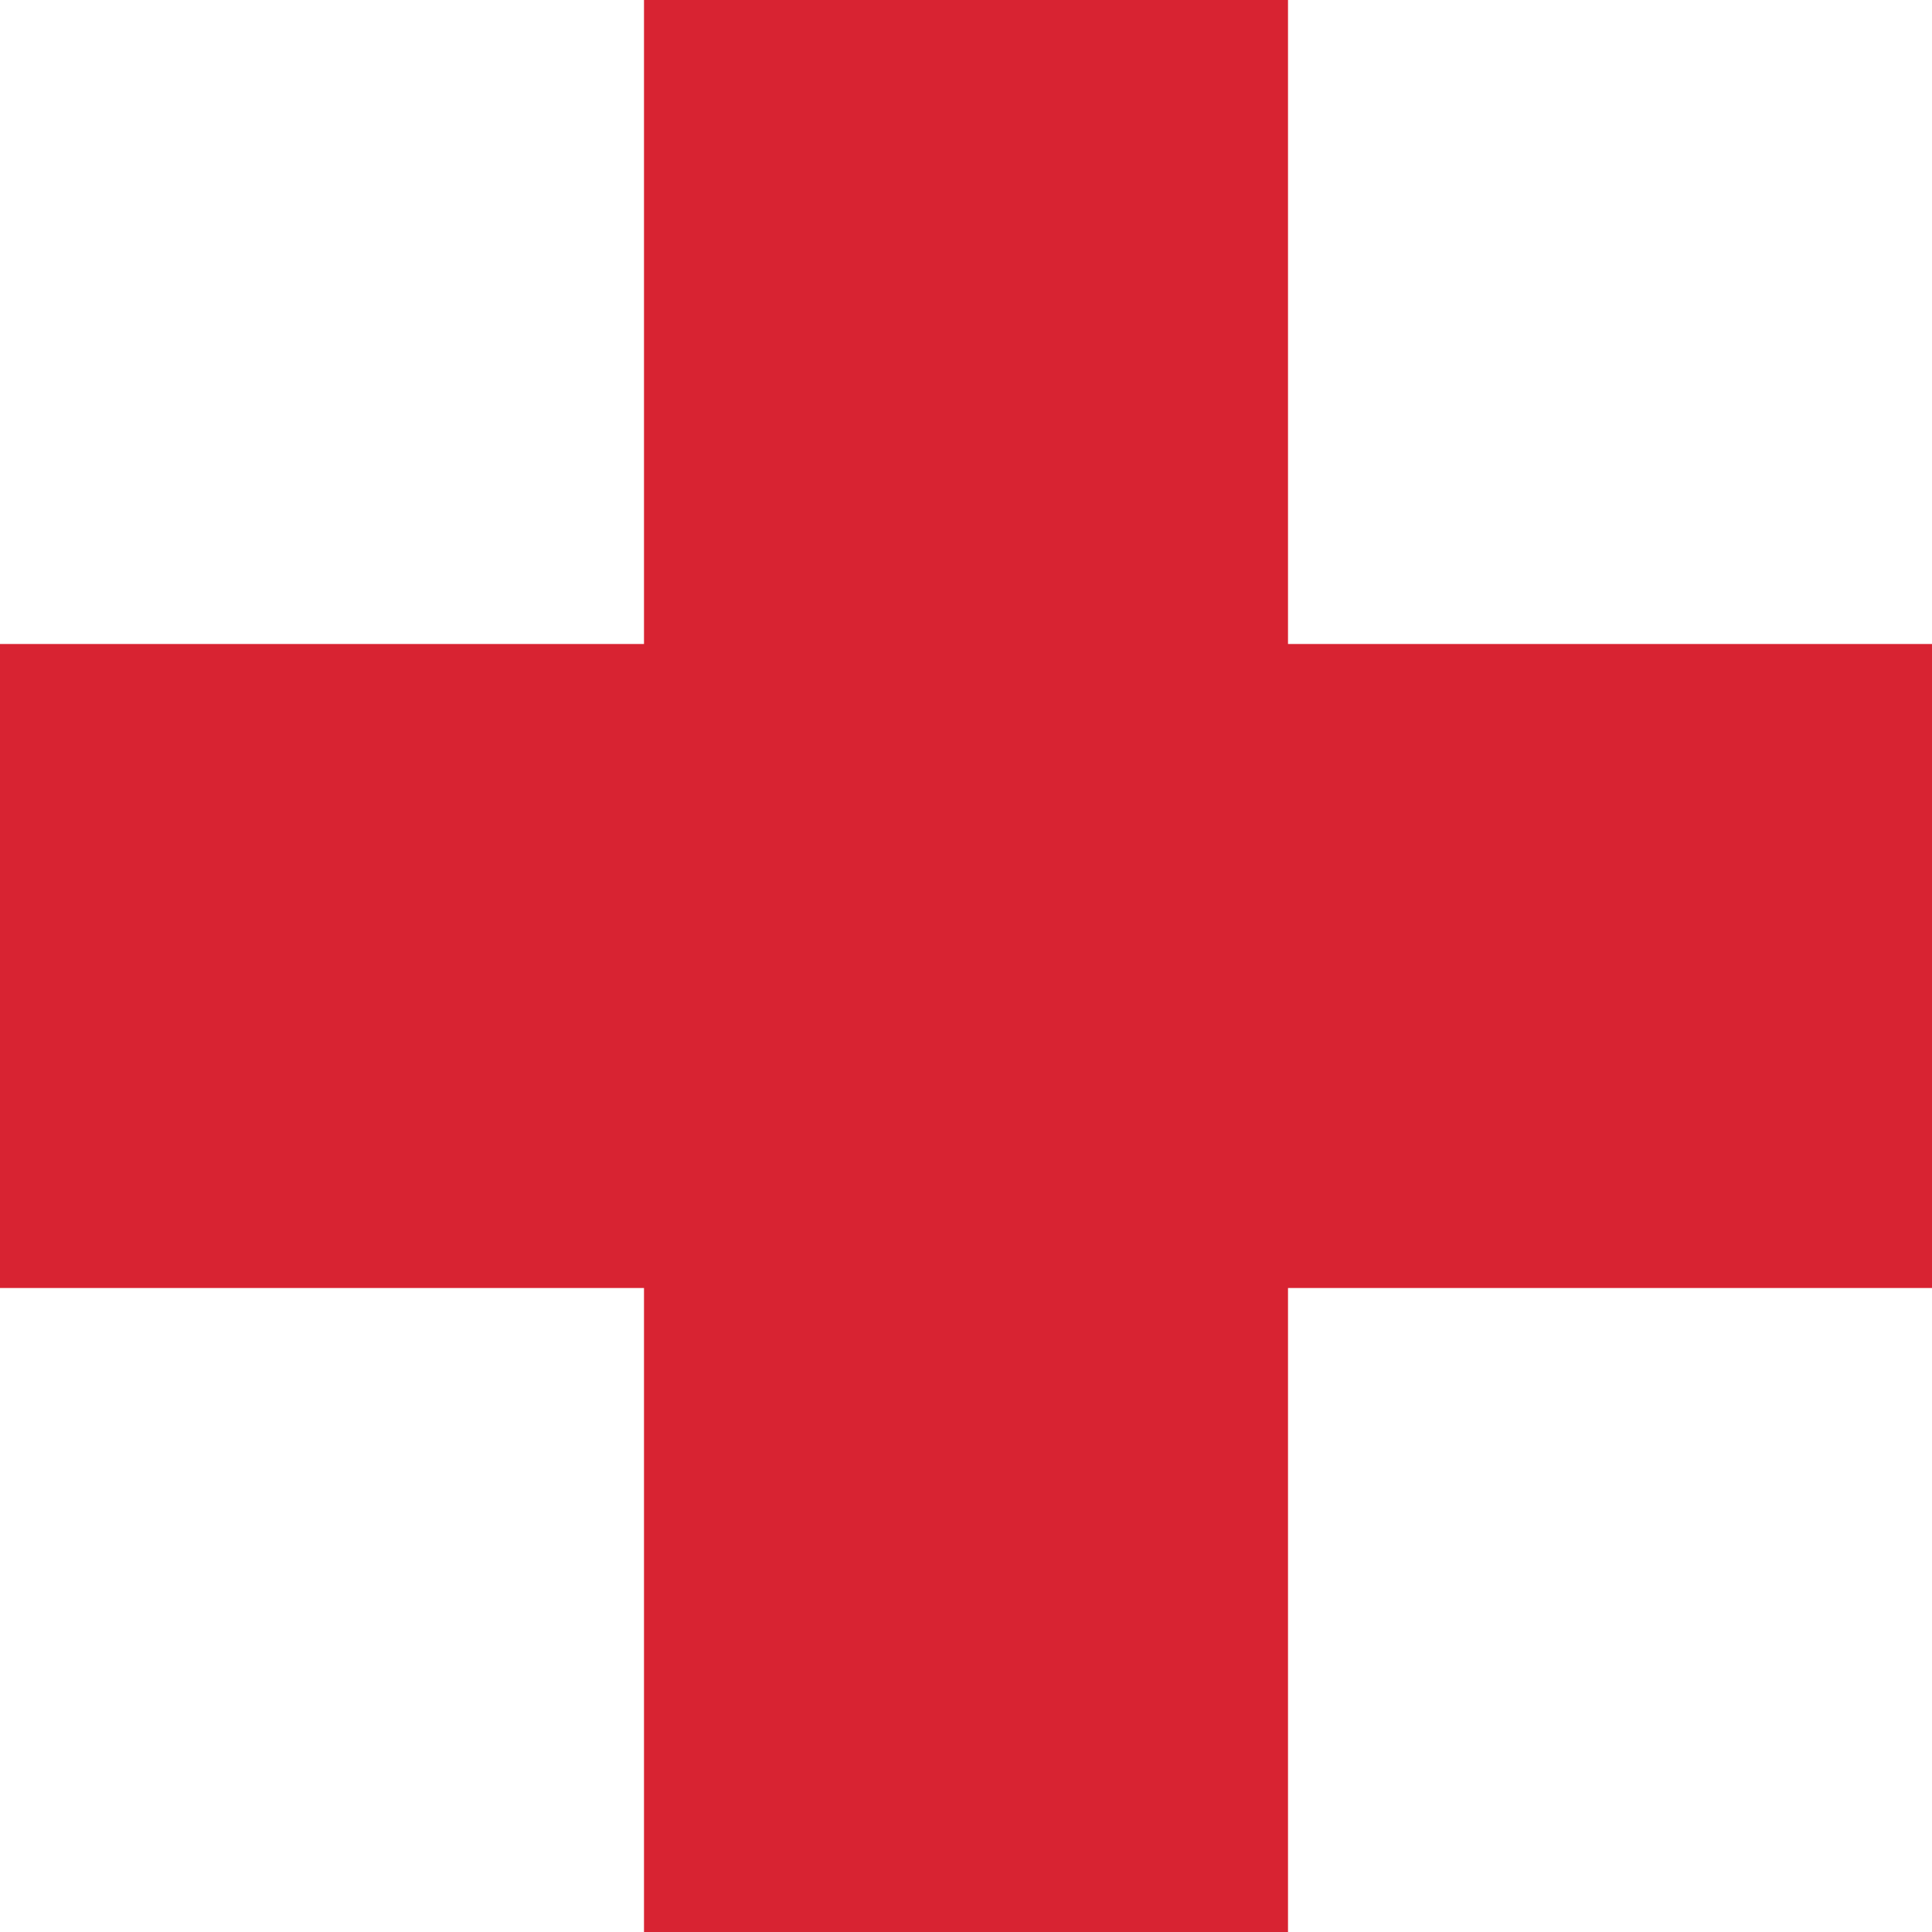
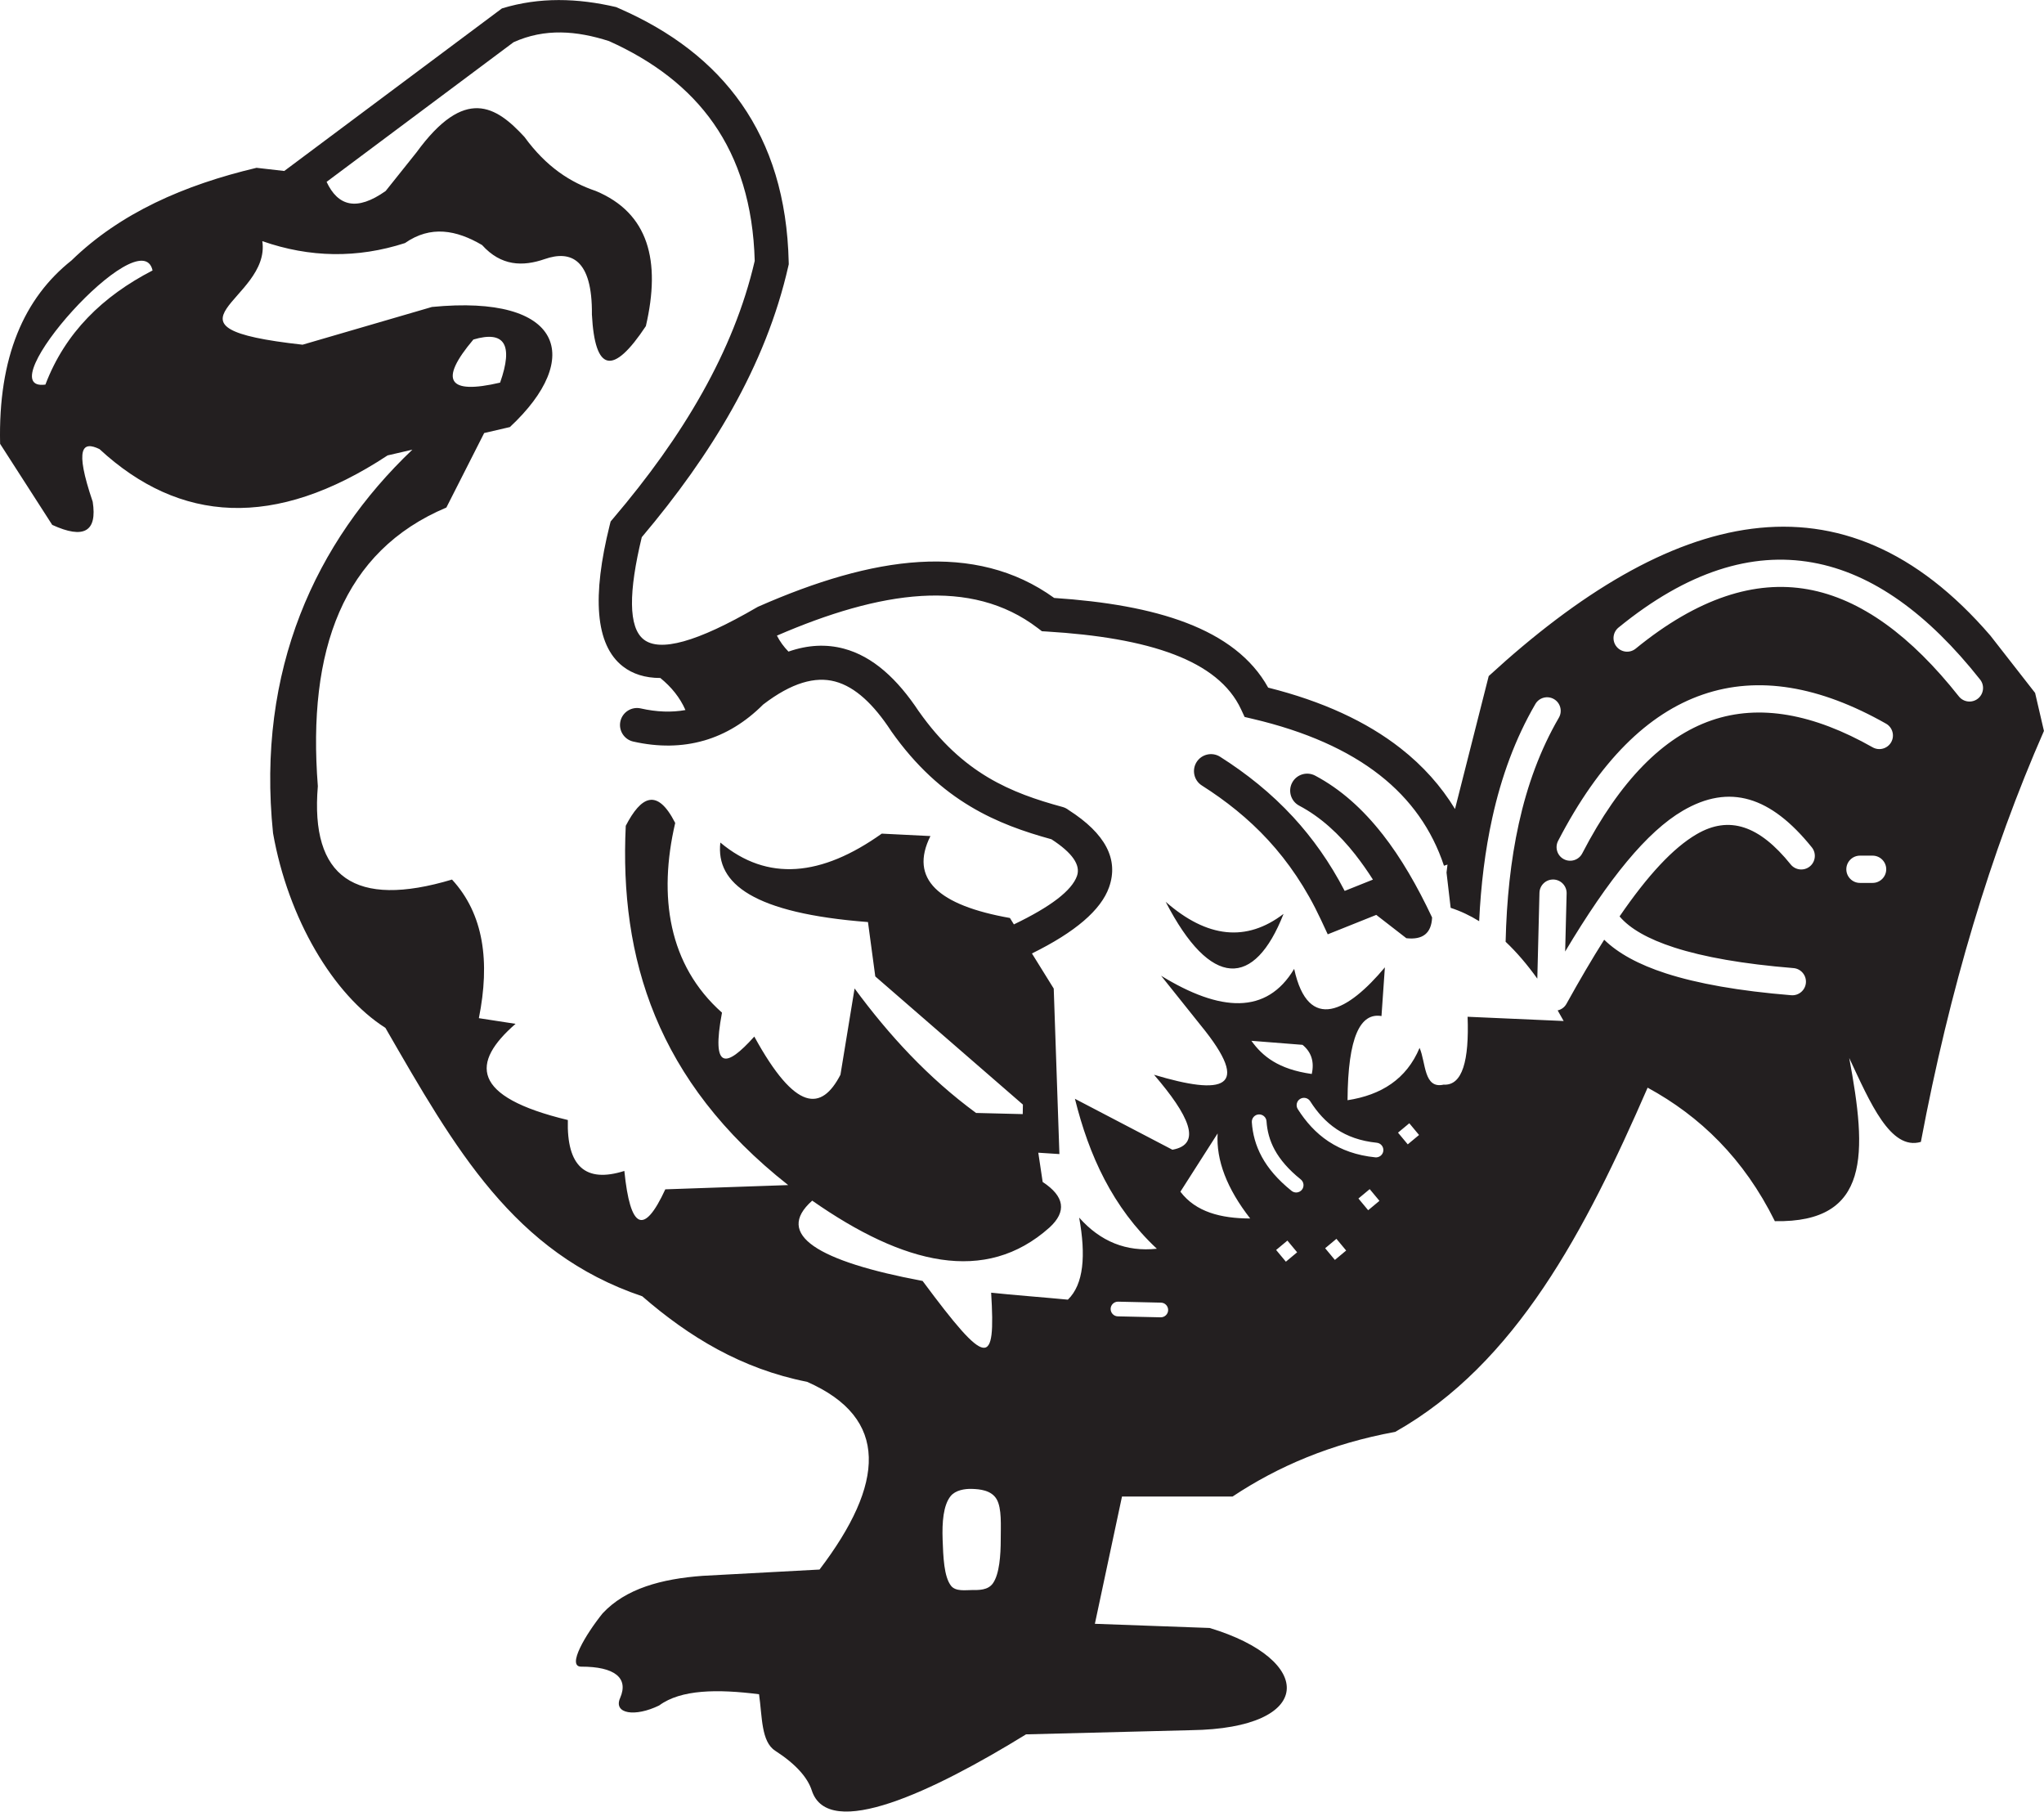
- <svg xmlns="http://www.w3.org/2000/svg" width="72px" height="72px" viewBox="0 0 72 72" version="1.1">
-   <defs />
-   <g id="Page-1" stroke="none" stroke-width="1" fill="none" fill-rule="evenodd">
-     <g id="Artboard-1" transform="translate(-481, -423)" fill="#D82332">
-       <path d="M529,447 L529,423 L505,423 L505,447 L481,447 L481,471 L505,471 L505,495 L529,495 L529,471 L553,471 L553,447 L529,447 Z" id="Combined-Shape" />
+ <svg xmlns="http://www.w3.org/2000/svg" viewBox="0 0 213.213 188.947" height="188.947" width="213.213" xml:space="preserve" id="svg2" version="1.1">
+   <defs id="defs6" />
+   <g transform="matrix(1.333333,0,0,-1.333333,0,188.9467)" id="g10">
+     <g transform="scale(0.1)" id="g12">
+       <path id="path14" style="fill:#231f20;fill-opacity:1;fill-rule:evenodd;stroke:none" d="m 1279.65,909.699 c -4.55,-3.699 -11.25,-3.004 -14.95,1.543 -3.71,4.547 -3.01,11.258 1.53,14.957 53.8,43.879 104.2,59.356 151.74,50.875 47.14,-8.398 90.67,-40.414 131.16,-91.578 3.63,-4.594 2.84,-11.273 -1.75,-14.902 -4.59,-3.621 -11.27,-2.836 -14.9,1.754 -37.22,47.043 -76.48,76.34 -118.17,83.754 -41.36,7.375 -86.07,-6.75 -134.66,-46.403 z m -41.79,-160.148 c -2.67,-5.211 -9.11,-7.266 -14.32,-4.59 -5.22,2.676 -7.27,9.109 -4.6,14.32 32.27,62.285 70.22,99.77 113.31,114.535 43.5,14.914 91.41,6.575 143.29,-22.816 5.09,-2.887 6.88,-9.398 4,-14.488 -2.89,-5.098 -9.4,-6.895 -14.49,-4.008 -46.38,26.277 -88.5,33.969 -125.88,21.156 -37.82,-12.969 -71.73,-47.019 -101.31,-104.109 z M 760.172,252.41 c 6.254,-0.172 15.43,-0.961 19.555,-8.109 4.121,-7.16 3.183,-20.539 3.183,-31.449 0,-12.282 -1.023,-26.961 -6.055,-34.223 -3.929,-5.629 -11.195,-5.348 -16.683,-5.348 -4.895,0 -12.496,-1.25 -16.106,3.289 -5.625,7.121 -6.136,22.821 -6.621,36.282 -0.468,13.328 0.485,26.73 6.254,33.898 3.778,4.672 11.047,5.809 16.473,5.66 z m 163.297,232.481 29.129,45.586 c -1.25,-20.957 7.226,-43.133 25.488,-66.543 -23.008,0.058 -42.59,5.089 -54.617,20.957 z m 55.886,54.336 c -0.195,3.156 2.208,5.918 5.372,6.113 3.156,0.195 5.918,-2.207 6.113,-5.36 0.5,-7.492 2.402,-15 6.457,-22.421 4.163,-7.59 10.663,-15.293 20.353,-23.079 2.46,-1.972 2.85,-5.605 0.88,-8.066 -1.99,-2.461 -5.61,-2.851 -8.07,-0.879 -10.929,8.77 -18.382,17.649 -23.226,26.524 -4.961,9.082 -7.273,18.164 -7.879,27.168 z M 1015.3,549.5 c -1.69,2.676 -0.91,6.242 1.77,7.93 2.68,1.691 6.24,0.91 7.94,-1.766 5.5,-8.664 12.14,-16.164 20.58,-21.789 l 0.08,-0.078 c 8.37,-5.555 18.64,-9.305 31.42,-10.606 3.14,-0.3 5.46,-3.125 5.15,-6.269 -0.3,-3.145 -3.13,-5.457 -6.27,-5.156 -14.64,1.484 -26.47,5.812 -36.26,12.226 l -0.5,0.305 c -9.86,6.57 -17.59,15.262 -23.91,25.203 z m -36.284,53.43 c 8.64,-12.063 21.104,-22.258 47.224,-25.95 2.12,9.512 -0.28,17.122 -7.21,22.793 l -40.014,3.157 z M 874.52,387.379 c -3.153,0.051 -5.672,2.703 -5.633,5.851 0.051,3.168 2.695,5.692 5.847,5.641 l 33.52,-0.762 c 3.152,-0.031 5.684,-2.679 5.633,-5.847 -0.047,-3.153 -2.688,-5.672 -5.852,-5.633 l -33.515,0.75 z m 228.03,151.047 7.62,-9.16 -8.83,-7.344 -7.62,9.16 8.83,7.344 z m -30.98,-51.524 7.62,-9.16 -8.82,-7.344 -7.62,9.161 8.82,7.343 z m -26.03,-38.875 7.61,-9.16 -8.82,-7.344 -7.61,9.149 8.82,7.355 z m -38.35,-1.379 7.61,-9.16 -8.81,-7.343 -7.623,9.16 8.823,7.343 z M 911.953,711.66 c 35.227,-68.254 69.387,-67.597 92.217,-9.445 -28.982,-22.137 -59.717,-19.004 -92.217,9.445 z m 28.32,90.977 c -6.203,3.926 -8.039,12.176 -4.113,18.367 3.93,6.195 12.18,8.039 18.371,4.113 20.449,-12.98 39.766,-28.273 57.229,-47.219 14.99,-16.3 28.58,-35.281 40.23,-57.718 l 21.9,8.765 0.2,0.086 c -4.3,6.774 -8.84,13.223 -13.53,19.211 v 0.043 c -12.9,16.449 -27.44,29.75 -44.1,38.559 -6.5,3.414 -9,11.465 -5.58,17.965 3.42,6.5 11.46,8.988 17.97,5.578 20.14,-10.672 37.48,-26.383 52.63,-45.727 l 0.02,0.016 c 14.69,-18.719 27.43,-40.946 38.88,-65.281 -0.55,-12.278 -7.25,-17.668 -20.15,-16.204 l -23.52,18.235 -26.27,-10.52 -11.7,-4.676 -5.32,11.407 c -11.6,24.883 -25.6,45.238 -41.24,62.25 -15.696,17.031 -33.242,30.902 -51.907,42.75 z m -423.671,84.101 c -11.907,0.008 -21.653,3.125 -29.297,9.063 -21.836,16.98 -24.075,55.137 -10.336,110.409 l 0.758,2.97 2.054,2.44 c 26.989,31.71 50.707,64.41 69.789,98.47 18.539,33.09 32.641,67.31 40.875,102.93 -1.211,43.86 -12.453,79.27 -32.093,107.43 -19.372,27.81 -47.204,48.91 -81.883,64.5 -25.262,8.11 -50.239,10.21 -74.715,-0.89 L 255.508,1274.84 c 8.824,-18.9 23.445,-23.27 46.222,-7.13 l 24.125,30.21 c 37.762,51.78 62.133,36.29 84.434,12.07 17.211,-23.66 36.149,-35.63 55.805,-42.28 41.34,-17.24 51.062,-54.58 39.195,-105.69 -25.797,-38.97 -39.851,-35.95 -42.219,9.07 0.438,43.27 -16.437,50.45 -36.824,43.38 -17.344,-6.03 -34.254,-5.54 -49.121,10.96 -20.129,11.8 -40.223,15.54 -60.316,1.52 -37.168,-12 -74.387,-11.49 -111.59,1.51 6.969,-46.34 -92.067,-67.36 31.504,-81 l 101.207,29.52 c 102.55,9.99 118.894,-39.96 60.98,-93.95 l -20.121,-4.67 -29.574,-58.28 C 268.27,985.961 240.352,908.77 248.66,802.105 c -6.027,-71.441 28.981,-95.769 104.969,-73.042 24.945,-27.122 29.828,-64.336 21.004,-108.43 l 28.722,-4.422 c -34.917,-30.371 -35.191,-56.953 40.887,-75.246 -0.965,-36.199 13.746,-49.473 44.211,-39.832 4.621,-45.86 15.309,-50.637 32.043,-14.387 l 96.129,3.32 c -103.168,81.27 -132.023,177.727 -127.07,281.047 11.906,22.985 24.511,30.086 38.683,2.223 -13.375,-57.324 -5.332,-111.16 36.598,-148.375 -8.551,-45.559 3.394,-43.125 25.277,-18.711 32.453,-59.289 52.692,-58.273 67.403,-29.875 l 11.058,67.5 c 26.946,-36.602 57.602,-69.902 95.031,-97.383 l 36.516,-0.906 0.137,7.449 -115.496,100.266 -5.715,42.519 c -89.434,6.875 -119.168,29.981 -115.496,62.196 36.847,-30.856 79.254,-26.504 126.285,6.976 l 38.078,-1.902 c -16.805,-33.574 6.191,-54.18 62.188,-64.086 l 3.101,-5.012 c 28.84,13.828 45.32,26.477 49.363,37.899 3.008,8.519 -3.621,18.089 -19.968,28.687 -21.254,5.852 -42.496,13.137 -63.453,25.692 -21.606,12.918 -42.52,31.308 -62.04,59.046 l 0.028,0.02 -0.242,0.348 c -13.219,20.062 -27.575,34.086 -43.649,38.328 -15.429,4.07 -33.804,-0.86 -56.195,-18.028 -13.887,-13.894 -29.328,-23.293 -46.266,-28.191 v 0.02 l -0.062,-0.02 c -17.149,-4.938 -35.625,-5.211 -55.297,-0.781 -7.152,1.601 -11.652,8.73 -10.051,15.879 1.602,7.14 8.731,11.648 15.879,10.047 12.512,-2.825 24.176,-3.223 34.996,-1.27 -4.336,9.883 -11.047,18.07 -19.644,25.07 z m 615.828,-145.949 -2.76,-0.906 c -9.34,28.148 -25.99,51.883 -50.27,70.906 -24.85,19.481 -57.89,34.242 -99.388,43.984 l -6.301,1.485 -2.754,5.91 c -9.055,19.535 -27.305,33.328 -52.18,42.879 -26.621,10.23 -60.808,15.656 -99.629,18.027 l -4.031,0.242 -3.254,2.481 c -26.14,19.953 -56.965,27.16 -91.109,25.109 -34.543,-2.086 -72.652,-13.597 -112.934,-31.019 2.313,-4.551 5.305,-8.688 9.035,-12.496 15.368,5.363 29.708,5.89 43.157,2.343 23.011,-6.078 42.172,-23.964 58.836,-49.14 l 0.015,0.015 c 17.149,-24.371 35.278,-40.386 53.91,-51.523 18.719,-11.211 38.504,-17.813 58.504,-23.238 1.797,-0.489 3.418,-1.348 4.797,-2.43 28.797,-18.426 39.297,-38.551 31.582,-60.383 -6.316,-17.832 -26.472,-35.097 -60.336,-51.777 l 17.055,-27.469 4.441,-129.465 -16.519,1.074 3.426,-22.89 c 17.175,-11.289 18.945,-23.164 5.34,-35.633 C 770.824,412 706.938,427.91 635.426,477.898 c -29.946,-26.55 4.551,-47.507 86.367,-62.828 50.859,-68.48 57.176,-67.711 53.621,-9.172 14.422,-1.597 43.902,-3.886 60.024,-5.457 12.394,11.981 14.203,34.481 8.839,64.176 16.668,-18.789 36.922,-26.902 60.774,-24.344 -34.692,32.442 -53.117,73.036 -64.094,117.293 l 76.262,-39.843 c 23.836,4.25 12.676,27.199 -14.375,58.652 53.609,-16.121 77.586,-11.512 36.465,38.73 l -30.942,38.723 c 46.328,-28.39 82.578,-30.637 104.113,5.371 11.05,-50.683 42.33,-33.058 70.96,1.192 l -2.65,-38.106 c -16.41,2.793 -26.28,-15.851 -26.56,-65.832 26.31,4.063 46.1,16.438 56.36,40.938 5,-11.473 3.15,-32.266 18.79,-28.758 14.8,-0.938 20.04,18.972 18.78,53.105 l 75.15,-3.32 -4.69,8.289 c 2.82,0.656 5.34,2.395 6.85,5.098 10.3,18.566 20.11,35.324 29.55,50.195 10.76,-10.508 26.76,-19.375 48.29,-26.328 24.71,-7.988 57.16,-13.758 98.07,-17.098 5.86,-0.461 10.99,3.926 11.45,9.793 0.45,5.86 -3.93,10.996 -9.79,11.446 -39.32,3.203 -70.18,8.644 -93.24,16.113 -20.63,6.66 -34.74,14.844 -42.75,24.308 22.06,32.204 41.9,53.563 60.27,64.293 25.54,14.926 49.11,6.801 73.59,-23.621 3.67,-4.558 10.38,-5.281 14.94,-1.609 4.56,3.668 5.29,10.375 1.62,14.941 -32.24,40.039 -64.49,49.985 -100.91,28.692 -28.02,-16.364 -57.88,-52.852 -92.08,-110.168 l 1.15,45.457 c 0.14,5.855 -4.5,10.742 -10.37,10.879 -5.86,0.136 -10.74,-4.508 -10.88,-10.368 l -1.68,-67.179 c -7.82,10.91 -16.05,20.597 -24.8,28.847 0.76,32.481 3.93,63.489 10.32,92.411 6.6,29.964 16.74,57.808 31.35,82.886 2.94,5.082 1.21,11.61 -3.87,14.539 -5.07,2.93 -11.6,1.211 -14.53,-3.867 -15.71,-26.988 -26.61,-56.875 -33.68,-88.965 -5.68,-25.675 -8.95,-52.75 -10.29,-80.898 -7.13,4.414 -14.51,7.91 -22.3,10.437 l -3.23,27.61 0.76,6.238 z m -910.043,542.561 166.871,124.61 3.441,2.56 c 29.348,8.99 59.156,8.08 89.274,1.05 l 2.582,-1.13 c 40.371,-17.66 72.902,-42.11 95.675,-74.8 22.79,-32.69 35.672,-73.39 36.805,-123.62 l 0.043,-1.62 -0.359,-1.56 c -8.809,-38.9 -23.93,-76.07 -43.942,-111.77 -19.277,-34.39 -43.269,-67.73 -70.691,-100.187 -10.34,-42.774 -10.598,-70.59 1.566,-80.047 12.555,-9.762 41.114,-2.422 88.606,25.215 l 0.59,0.332 0.769,0.347 c 44.332,19.477 86.621,32.395 125.563,34.739 38.984,2.344 74.593,-5.77 105.547,-28.117 39.597,-2.649 74.968,-8.543 103.543,-19.524 28.91,-11.09 51.015,-27.406 63.859,-50.621 42.501,-10.652 76.931,-26.562 103.621,-47.473 17.51,-13.718 31.7,-29.601 42.56,-47.476 l 26.37,103.988 c 142,130.354 276.43,166.434 392.51,31.598 l 34.95,-44.785 6.91,-29.743 c -41.75,-95.082 -73.84,-202.242 -96.28,-321.468 -23.78,-6.985 -39.67,30.73 -56.05,65.632 13.89,-74.453 16.78,-129.011 -58.18,-127.644 -24.23,48.926 -58.47,82.07 -99.54,104.434 -48.57,-111.582 -102.91,-215.848 -197.45,-269.25 -50.13,-9.18 -91.679,-26.93 -127.28,-50.598 h -86.497 l -21.21,-99.543 89.753,-3.258 c 82.574,-24.84 83.094,-78.66 -14.683,-79.961 L 802.703,60.398 C 730.211,15.73 647.969,-23.25 635.094,16.5 c -3.262,10.082 -12.344,20.551 -28.617,31.07 -11.047,7.129 -10.11,26.469 -12.649,44.211 -32.605,4.109 -61.074,3.801 -78.113,-8.762 -18.875,-9.25 -36.012,-6.598 -30.574,5.82 6.894,15.719 -4.336,24.582 -30.457,24.519 -11.575,-0.019 3.64,25.403 16.757,41.692 17.961,19.308 45.887,26.988 78.325,29.359 l 91.386,4.91 c 51.028,67.078 54.985,118.442 -9.789,146.86 -51.148,10.109 -92.304,35.121 -128.918,66.91 -100.57,33.902 -146.398,115.433 -200.929,209.965 -40.762,25.859 -76.094,85.402 -87.907,152.304 -13.148,127.676 33.344,228.047 109.012,299.991 l -19.383,-4.49 c -88.41,-58.19 -162.75,-52.93 -225.406,4.94 -12.949,6.25 -19.887,1.74 -5.309,-41.17 3.656,-23.42 -6.918,-29.485 -31.668,-18.12 l -40.77,63.4 C -1.523,1137.95 18.902,1183.97 55.938,1213.36 c 38.105,37.09 88.07,59.04 144.75,72.47 l 21.699,-2.48 z M 35.523,1116.25 c -46.344,-6.23 74.715,130 83.84,89.29 -38.933,-20.1 -68.367,-48.57 -83.84,-89.29 z m 334.821,35.25 c 24.414,7.23 31.379,-4 20.906,-33.71 -41.02,-9.59 -47.973,1.67 -20.906,33.71 z M 1455.12,726.434 c -5.88,0 -10.67,4.793 -10.67,10.671 0,5.879 4.79,10.665 10.67,10.665 h 9.88 c 5.88,0 10.67,-4.786 10.67,-10.665 0,-5.878 -4.79,-10.671 -10.67,-10.671 h -9.88 v 0" />
    </g>
  </g>
</svg>
